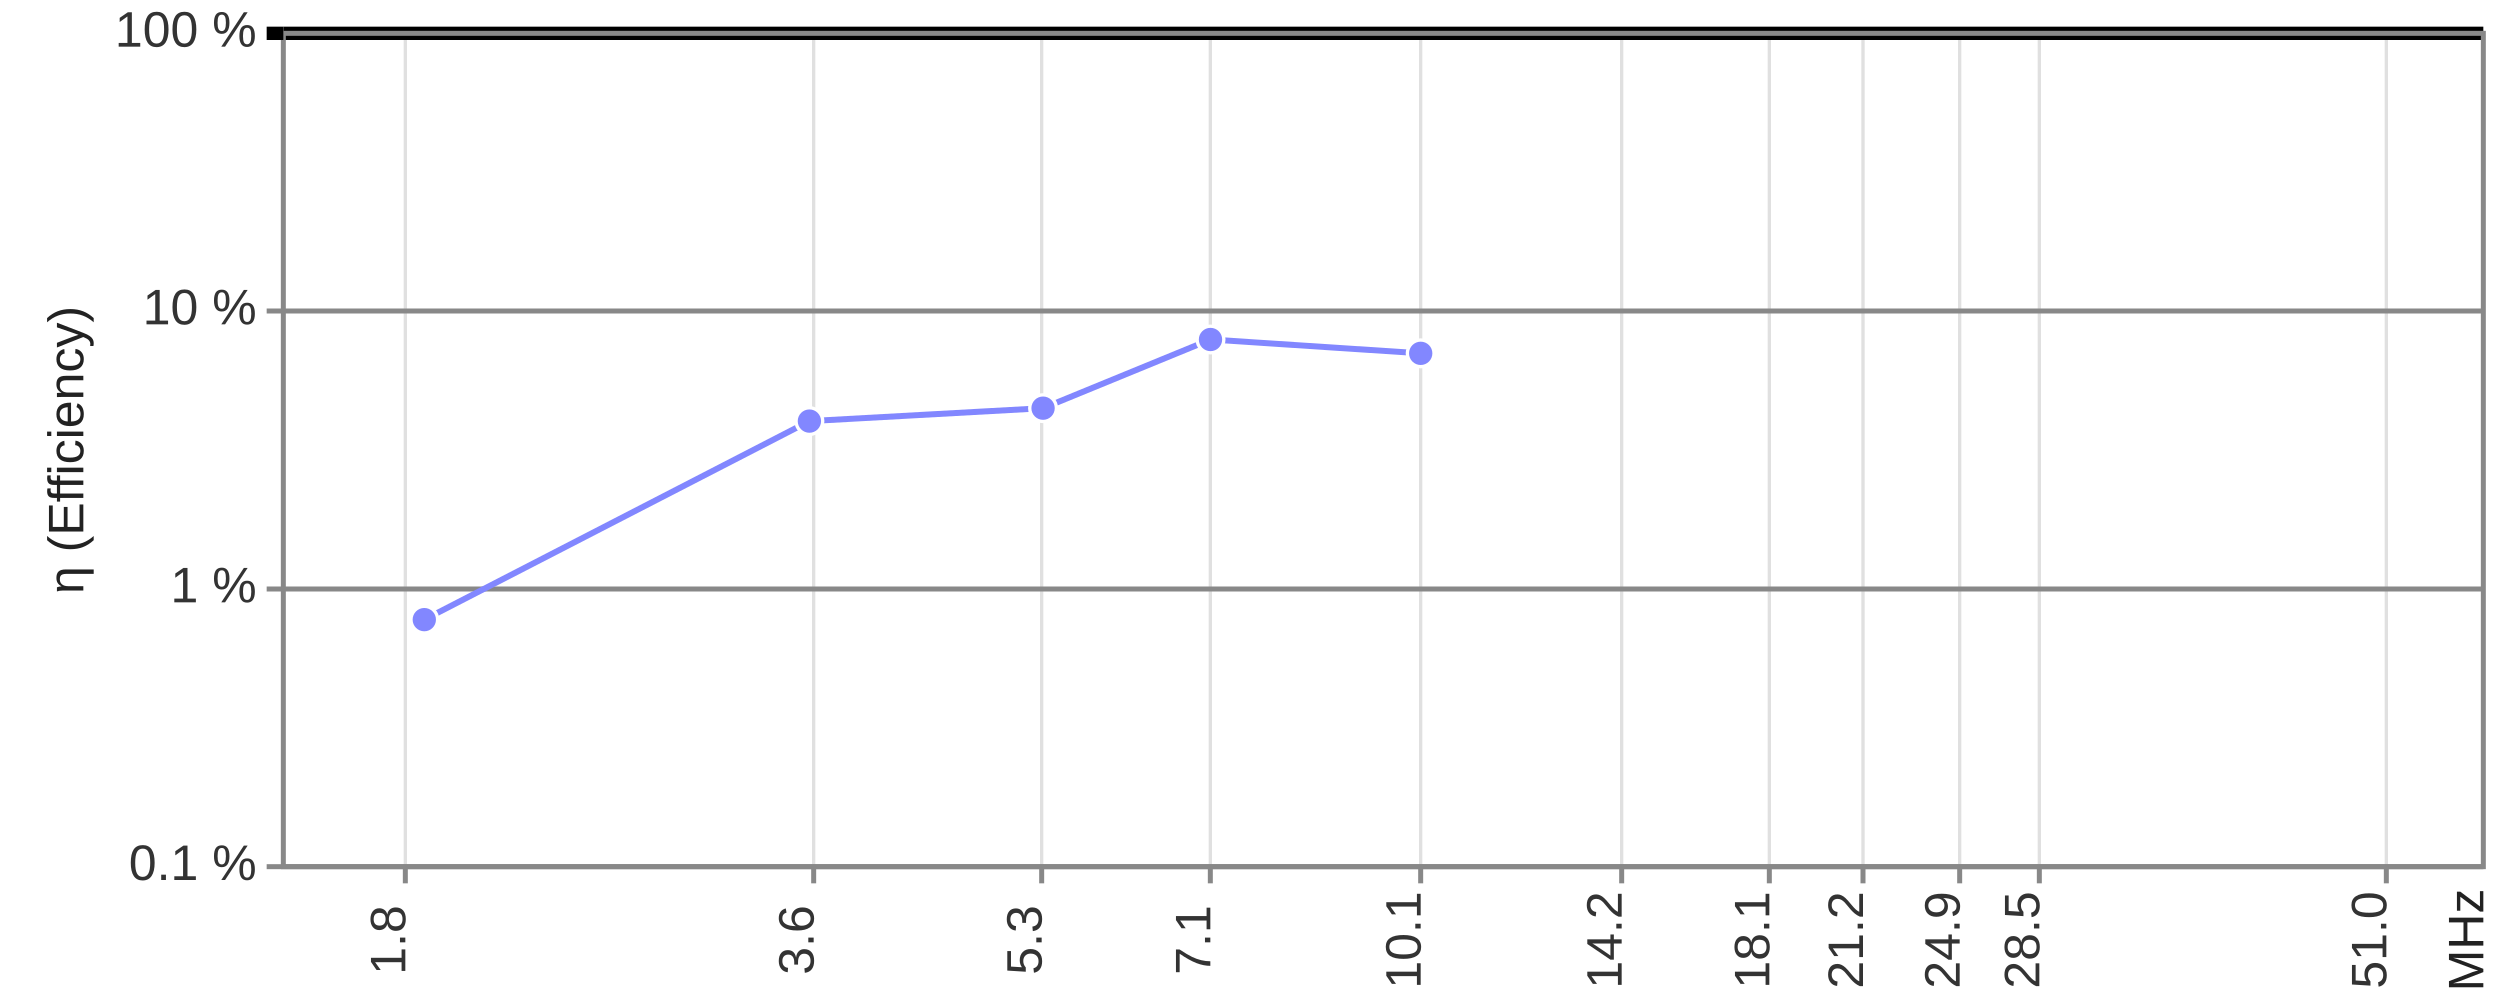
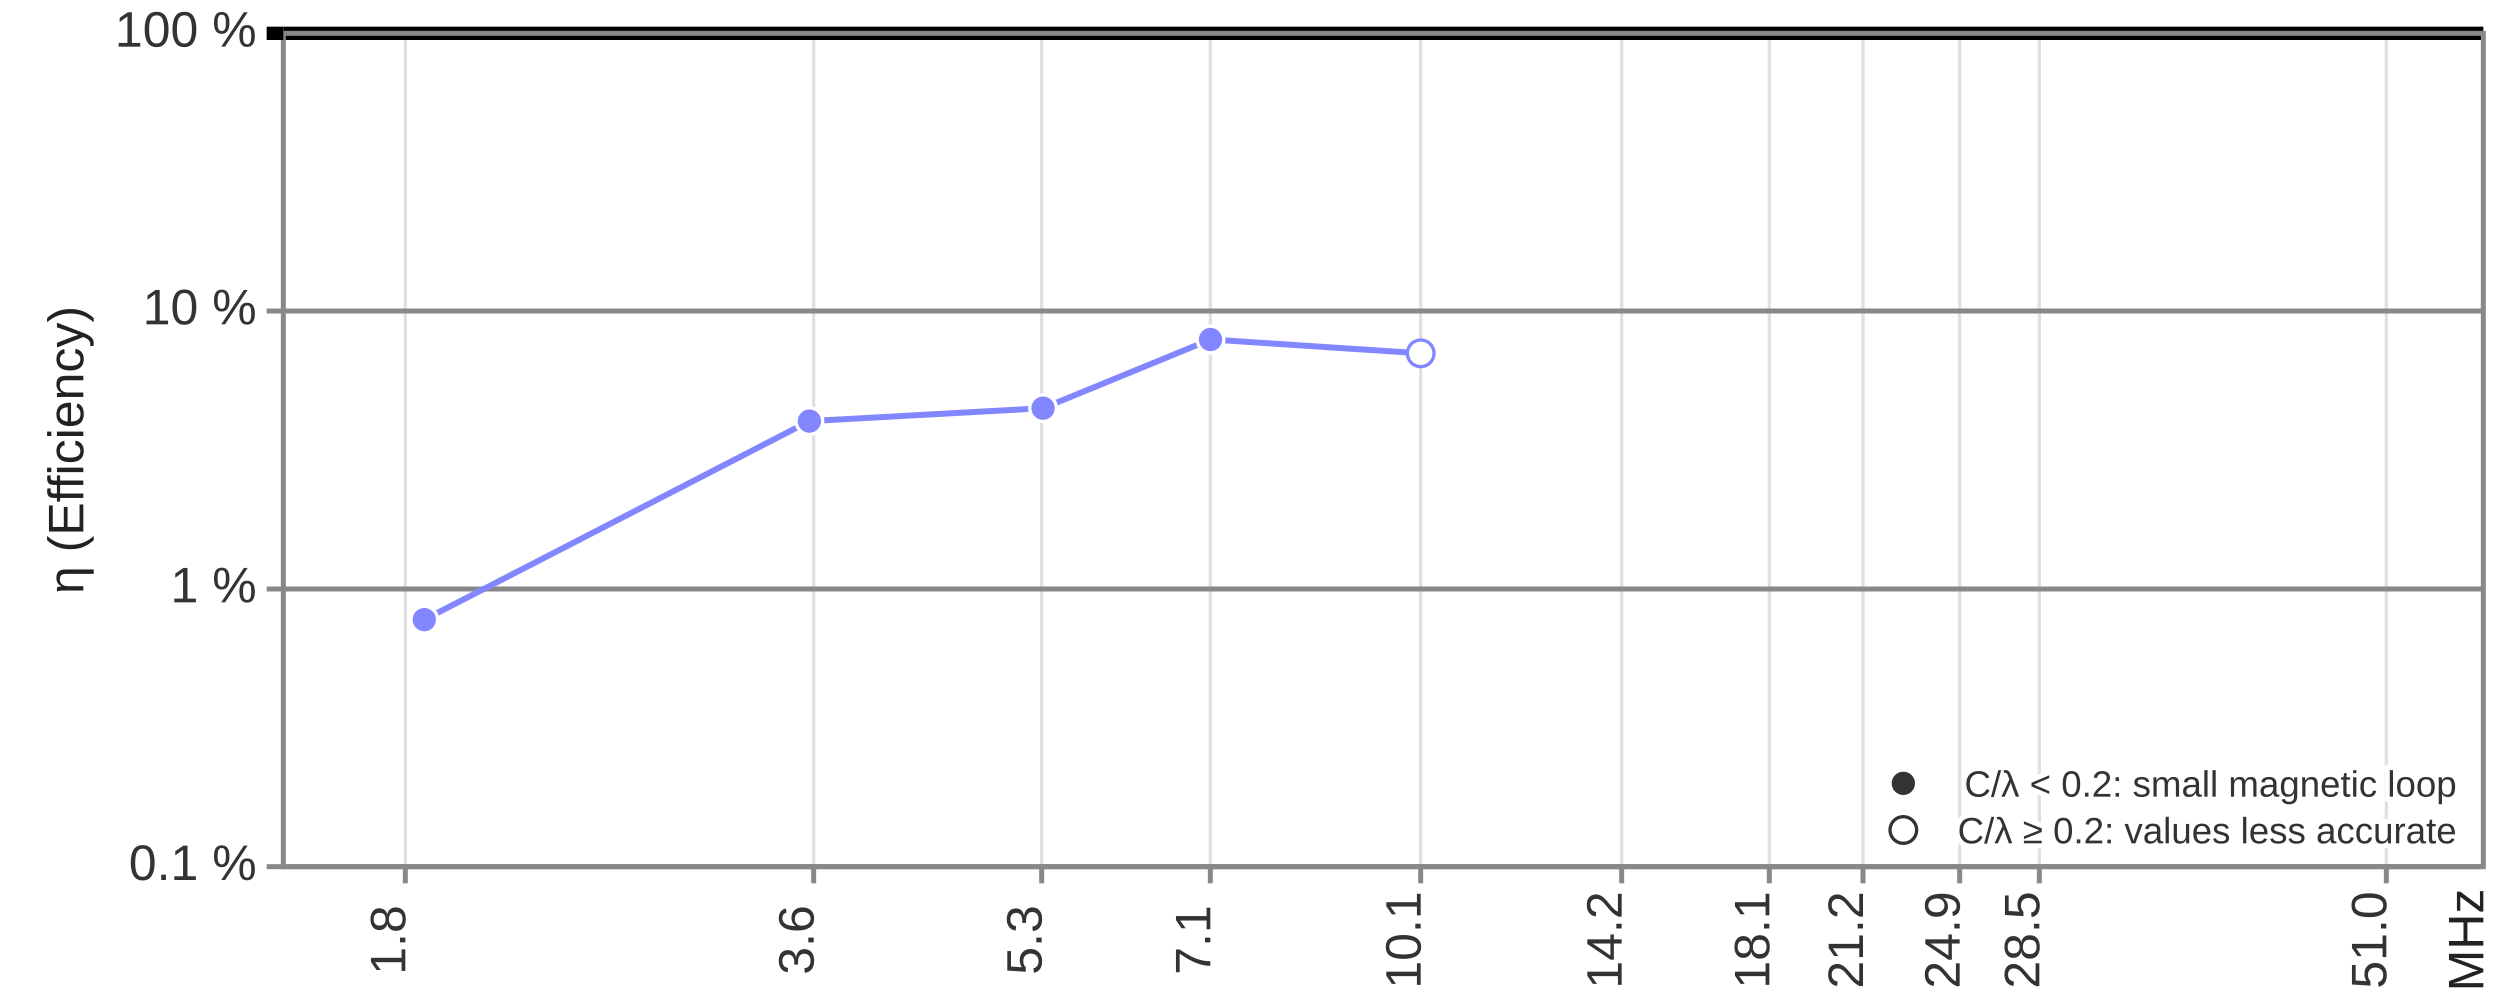
<svg xmlns="http://www.w3.org/2000/svg" width="750" height="300" viewBox="0 0 750 300">
  <rect width="750" height="300" fill="white" />
  <clipPath id="plotarea">
    <rect x="85" y="10" width="660" height="250" />
  </clipPath>
  <style>
    svg:has(.svg_legend_entry_0:hover, .svg_series_0:hover) .svg_legend_entry_0 line { stroke-width: 4; }
    svg:has(.svg_legend_entry_0:hover, .svg_series_0:hover) .svg_series_0 circle, svg:has(.svg_legend_entry_0:hover, .svg_series_0:hover) .svg_legend_entry_0 circle { r: 6; }
    svg:has(.svg_legend_entry_0:hover, .svg_series_0:hover) .svg_legend_entry_0 text { fill: #000; font-weight: bold; }
    svg:has(.svg_legend_entry_0:hover, .svg_series_0:hover) .eta_labels_0 { display: block; }
    svg:has(.svg_legend_entry_0:hover, .svg_series_0:hover) .hl_0 { display: block; }
  </style>
  <line x1="121.6" y1="10" x2="121.6" y2="260" stroke="#e0e0e0" stroke-width="1" />
  <line x1="244.1" y1="10" x2="244.1" y2="260" stroke="#e0e0e0" stroke-width="1" />
  <line x1="312.5" y1="10" x2="312.5" y2="260" stroke="#e0e0e0" stroke-width="1" />
  <line x1="363.1" y1="10" x2="363.1" y2="260" stroke="#e0e0e0" stroke-width="1" />
  <line x1="426.2" y1="10" x2="426.2" y2="260" stroke="#e0e0e0" stroke-width="1" />
  <line x1="486.5" y1="10" x2="486.5" y2="260" stroke="#e0e0e0" stroke-width="1" />
  <line x1="530.8" y1="10" x2="530.8" y2="260" stroke="#e0e0e0" stroke-width="1" />
  <line x1="558.9" y1="10" x2="558.9" y2="260" stroke="#e0e0e0" stroke-width="1" />
  <line x1="587.9" y1="10" x2="587.9" y2="260" stroke="#e0e0e0" stroke-width="1" />
  <line x1="611.8" y1="10" x2="611.8" y2="260" stroke="#e0e0e0" stroke-width="1" />
  <line x1="715.9" y1="10" x2="715.9" y2="260" stroke="#e0e0e0" stroke-width="1" />
  <line x1="85" y1="260.0" x2="745" y2="260.0" stroke="#888" stroke-width="1.5" />
  <line x1="85" y1="176.7" x2="745" y2="176.7" stroke="#888" stroke-width="1.5" />
  <line x1="85" y1="93.3" x2="745" y2="93.3" stroke="#888" stroke-width="1.5" />
  <line x1="85" y1="10.0" x2="745" y2="10.0" stroke="#000" stroke-width="4" />
  <rect x="85" y="10" width="660" height="250" fill="none" stroke="#888" stroke-width="1.5" />
  <line x1="121.6" y1="260" x2="121.6" y2="265" stroke="#888" stroke-width="1.5" />
  <text x="121.6" y="282" text-anchor="middle" font-size="15" font-family="Arial,sans-serif" fill="#333" transform="rotate(-90 121.6 282)">1.8</text>
  <line x1="244.1" y1="260" x2="244.1" y2="265" stroke="#888" stroke-width="1.5" />
  <text x="244.1" y="282" text-anchor="middle" font-size="15" font-family="Arial,sans-serif" fill="#333" transform="rotate(-90 244.1 282)">3.6</text>
  <line x1="312.5" y1="260" x2="312.5" y2="265" stroke="#888" stroke-width="1.5" />
  <text x="312.5" y="282" text-anchor="middle" font-size="15" font-family="Arial,sans-serif" fill="#333" transform="rotate(-90 312.5 282)">5.3</text>
  <line x1="363.1" y1="260" x2="363.1" y2="265" stroke="#888" stroke-width="1.5" />
  <text x="363.1" y="282" text-anchor="middle" font-size="15" font-family="Arial,sans-serif" fill="#333" transform="rotate(-90 363.1 282)">7.1</text>
  <line x1="426.2" y1="260" x2="426.2" y2="265" stroke="#888" stroke-width="1.5" />
  <text x="426.2" y="282" text-anchor="middle" font-size="15" font-family="Arial,sans-serif" fill="#333" transform="rotate(-90 426.2 282)">10.1</text>
  <line x1="486.5" y1="260" x2="486.5" y2="265" stroke="#888" stroke-width="1.5" />
  <text x="486.5" y="282" text-anchor="middle" font-size="15" font-family="Arial,sans-serif" fill="#333" transform="rotate(-90 486.5 282)">14.2</text>
  <line x1="530.8" y1="260" x2="530.8" y2="265" stroke="#888" stroke-width="1.5" />
  <text x="530.8" y="282" text-anchor="middle" font-size="15" font-family="Arial,sans-serif" fill="#333" transform="rotate(-90 530.8 282)">18.1</text>
  <line x1="558.9" y1="260" x2="558.9" y2="265" stroke="#888" stroke-width="1.5" />
  <text x="558.9" y="282" text-anchor="middle" font-size="15" font-family="Arial,sans-serif" fill="#333" transform="rotate(-90 558.9 282)">21.2</text>
  <line x1="587.9" y1="260" x2="587.9" y2="265" stroke="#888" stroke-width="1.5" />
  <text x="587.9" y="282" text-anchor="middle" font-size="15" font-family="Arial,sans-serif" fill="#333" transform="rotate(-90 587.9 282)">24.9</text>
  <line x1="611.8" y1="260" x2="611.8" y2="265" stroke="#888" stroke-width="1.5" />
  <text x="611.8" y="282" text-anchor="middle" font-size="15" font-family="Arial,sans-serif" fill="#333" transform="rotate(-90 611.8 282)">28.5</text>
  <line x1="715.9" y1="260" x2="715.9" y2="265" stroke="#888" stroke-width="1.5" />
  <text x="715.9" y="282" text-anchor="middle" font-size="15" font-family="Arial,sans-serif" fill="#333" transform="rotate(-90 715.9 282)">51.0</text>
  <line x1="80" y1="260.0" x2="85" y2="260.0" stroke="#888" stroke-width="1.5" />
  <text x="77" y="264.0" text-anchor="end" font-size="15" font-family="Arial,sans-serif" fill="#333">0.1 %</text>
  <line x1="80" y1="176.7" x2="85" y2="176.7" stroke="#888" stroke-width="1.5" />
  <text x="77" y="180.7" text-anchor="end" font-size="15" font-family="Arial,sans-serif" fill="#333">1 %</text>
  <line x1="80" y1="93.3" x2="85" y2="93.3" stroke="#888" stroke-width="1.5" />
  <text x="77" y="97.3" text-anchor="end" font-size="15" font-family="Arial,sans-serif" fill="#333">10 %</text>
  <line x1="80" y1="10.0" x2="85" y2="10.0" stroke="#000" stroke-width="4" />
  <text x="77" y="14.0" text-anchor="end" font-size="15" font-family="Arial,sans-serif" fill="#333">100 %</text>
  <text x="745.0" y="282" text-anchor="middle" font-size="15" font-family="Arial,sans-serif" fill="#222" transform="rotate(-90 745.0 282)">MHz</text>
  <text transform="rotate(-90 25 135.0)" x="25" y="135.0" text-anchor="middle" font-size="15" font-family="Arial,sans-serif" fill="#222">η (Efficiency)</text>
  <g class="svg_series_0">
    <polyline points="127.29,185.89 242.82,126.33 312.92,122.45 363.15,101.85 426.21,106.00" fill="none" stroke="transparent" style="stroke-width: 12;" clip-path="url(#plotarea)" />
    <polyline points="127.29,185.89 242.82,126.33 312.92,122.45 363.15,101.85 426.21,106.00" fill="none" stroke="#8287ff" stroke-width="1.8" clip-path="url(#plotarea)" />
    <circle cx="127.29" cy="185.89" r="4" fill="#8287ff" stroke="white" stroke-width="1" clip-path="url(#plotarea)" />
    <circle cx="242.82" cy="126.33" r="4" fill="#8287ff" stroke="white" stroke-width="1" clip-path="url(#plotarea)" />
    <circle cx="312.92" cy="122.45" r="4" fill="#8287ff" stroke="white" stroke-width="1" clip-path="url(#plotarea)" />
    <circle cx="363.15" cy="101.85" r="4" fill="#8287ff" stroke="white" stroke-width="1" clip-path="url(#plotarea)" />
-     <circle cx="426.21" cy="106.00" r="4" fill="#8287ff" stroke="white" stroke-width="1" clip-path="url(#plotarea)" />
+     <circle cx="426.21" cy="106.00" r="4" fill="white" stroke="#8287ff" stroke-width="1" clip-path="url(#plotarea)" />
  </g>
-   <g id="highlight_overlay">
+   <g id="highlight_overlay" pointer-events="none">
    <g class="hl_0" display="none">
      <polyline points="127.29,185.89 242.82,126.33 312.92,122.45 363.15,101.85 426.21,106.00" fill="none" stroke="#8287ff" stroke-width="4" clip-path="url(#plotarea)" />
+       <circle cx="127.29" cy="185.89" r="6" fill="#8287ff" stroke="white" stroke-width="1" clip-path="url(#plotarea)" />
+       <circle cx="242.82" cy="126.33" r="6" fill="#8287ff" stroke="white" stroke-width="1" clip-path="url(#plotarea)" />
+       <circle cx="312.92" cy="122.45" r="6" fill="#8287ff" stroke="white" stroke-width="1" clip-path="url(#plotarea)" />
+       <circle cx="363.15" cy="101.85" r="6" fill="#8287ff" stroke="white" stroke-width="1" clip-path="url(#plotarea)" />
+       <circle cx="426.21" cy="106.00" r="6" fill="white" stroke="#8287ff" stroke-width="1" clip-path="url(#plotarea)" />
    </g>
  </g>
  <g id="labels_overlay">
    <g class="eta_labels_0" display="none">
      <rect x="113.5" y="167.9" width="27.5" height="12" fill="white" />
      <text x="127.29" y="177.89" text-anchor="middle" font-size="10" font-family="Arial,sans-serif" fill="#222">0.78%</text>
      <rect x="237.3" y="108.3" width="11.0" height="12" fill="white" />
      <text x="242.82" y="118.33" text-anchor="middle" font-size="10" font-family="Arial,sans-serif" fill="#222">4%</text>
      <rect x="301.9" y="104.5" width="22.0" height="12" fill="white" />
      <text x="312.92" y="114.45" text-anchor="middle" font-size="10" font-family="Arial,sans-serif" fill="#222">4.5%</text>
      <rect x="352.1" y="83.9" width="22.0" height="12" fill="white" />
      <text x="363.15" y="93.85" text-anchor="middle" font-size="10" font-family="Arial,sans-serif" fill="#222">7.9%</text>
      <rect x="420.7" y="88.0" width="11.0" height="12" fill="white" />
      <text x="426.21" y="98.00" text-anchor="middle" font-size="10" font-family="Arial,sans-serif" fill="#222">7%</text>
    </g>
  </g>
+   <g class="accuracy_legend" pointer-events="none">
+     <circle cx="571" cy="235" r="4" fill="#333" stroke="white" stroke-width="1" />
+     <text x="737" y="239" text-anchor="end" font-size="11" font-family="Arial,sans-serif" fill="#333" textLength="155" lengthAdjust="spacingAndGlyphs" paint-order="stroke" stroke="white" stroke-width="3">C/λ &lt; 0.2: small magnetic loop</text>
+     <circle cx="571" cy="249" r="4" fill="white" stroke="#333" stroke-width="1" />
+     <text x="737" y="253" text-anchor="end" font-size="11" font-family="Arial,sans-serif" fill="#333" textLength="155" lengthAdjust="spacingAndGlyphs" paint-order="stroke" stroke="white" stroke-width="3">C/λ ≥ 0.2: values less accurate</text>
+   </g>
</svg>
